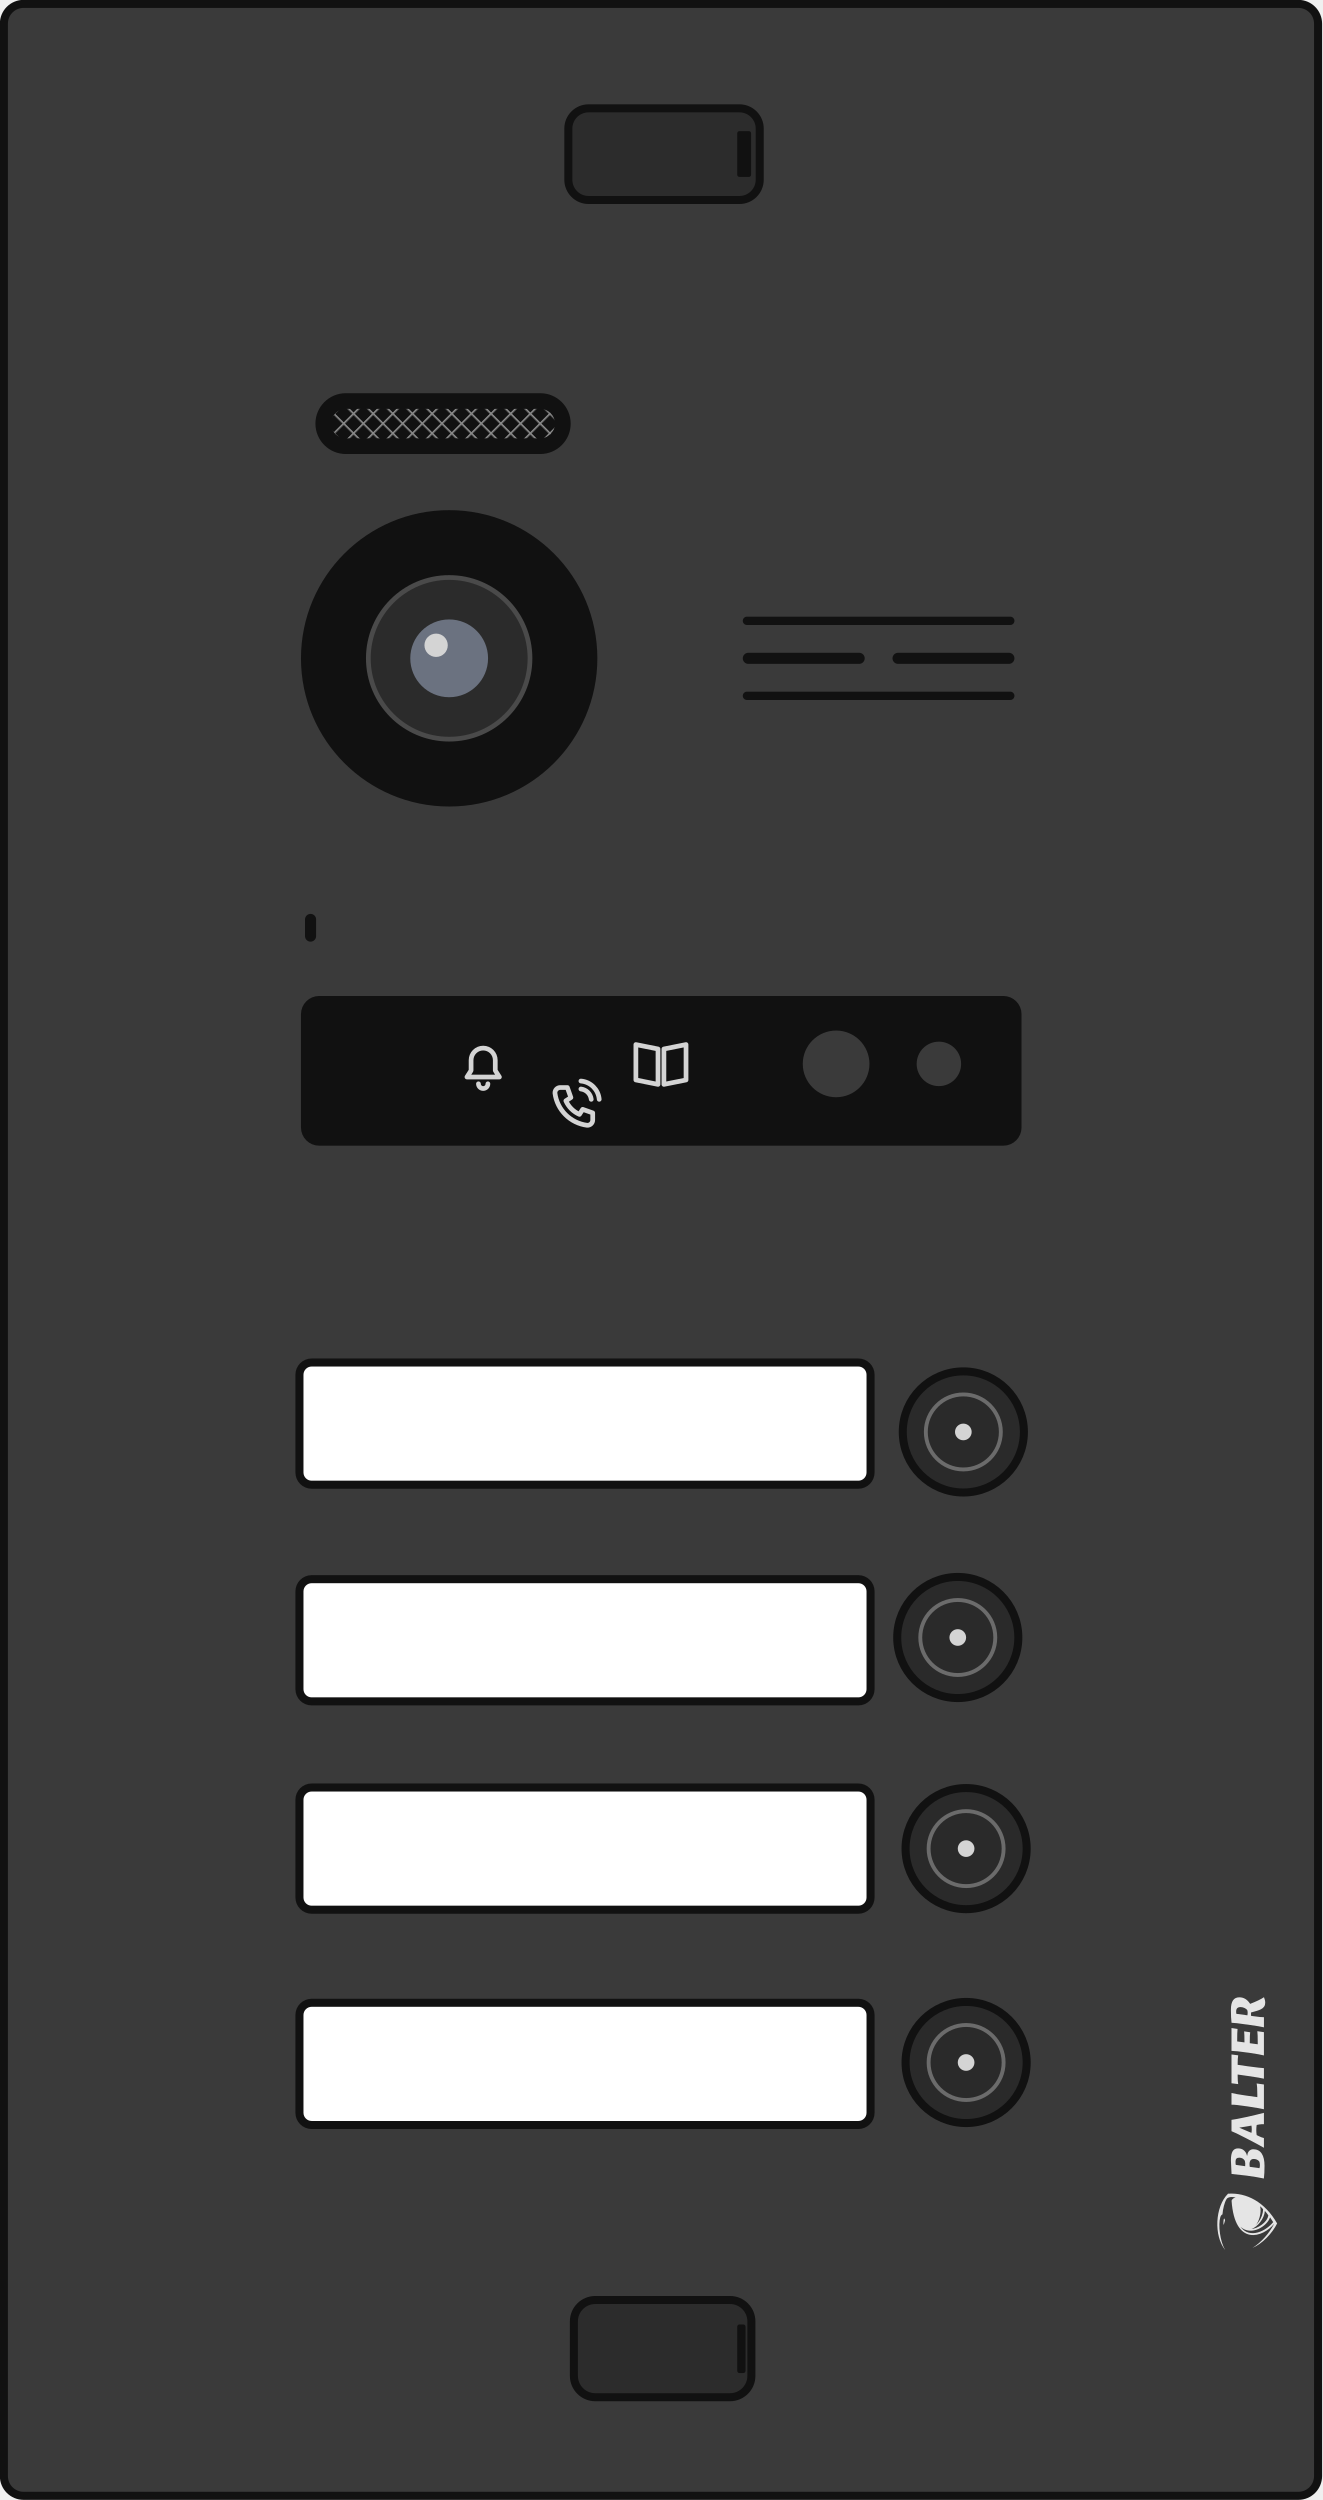
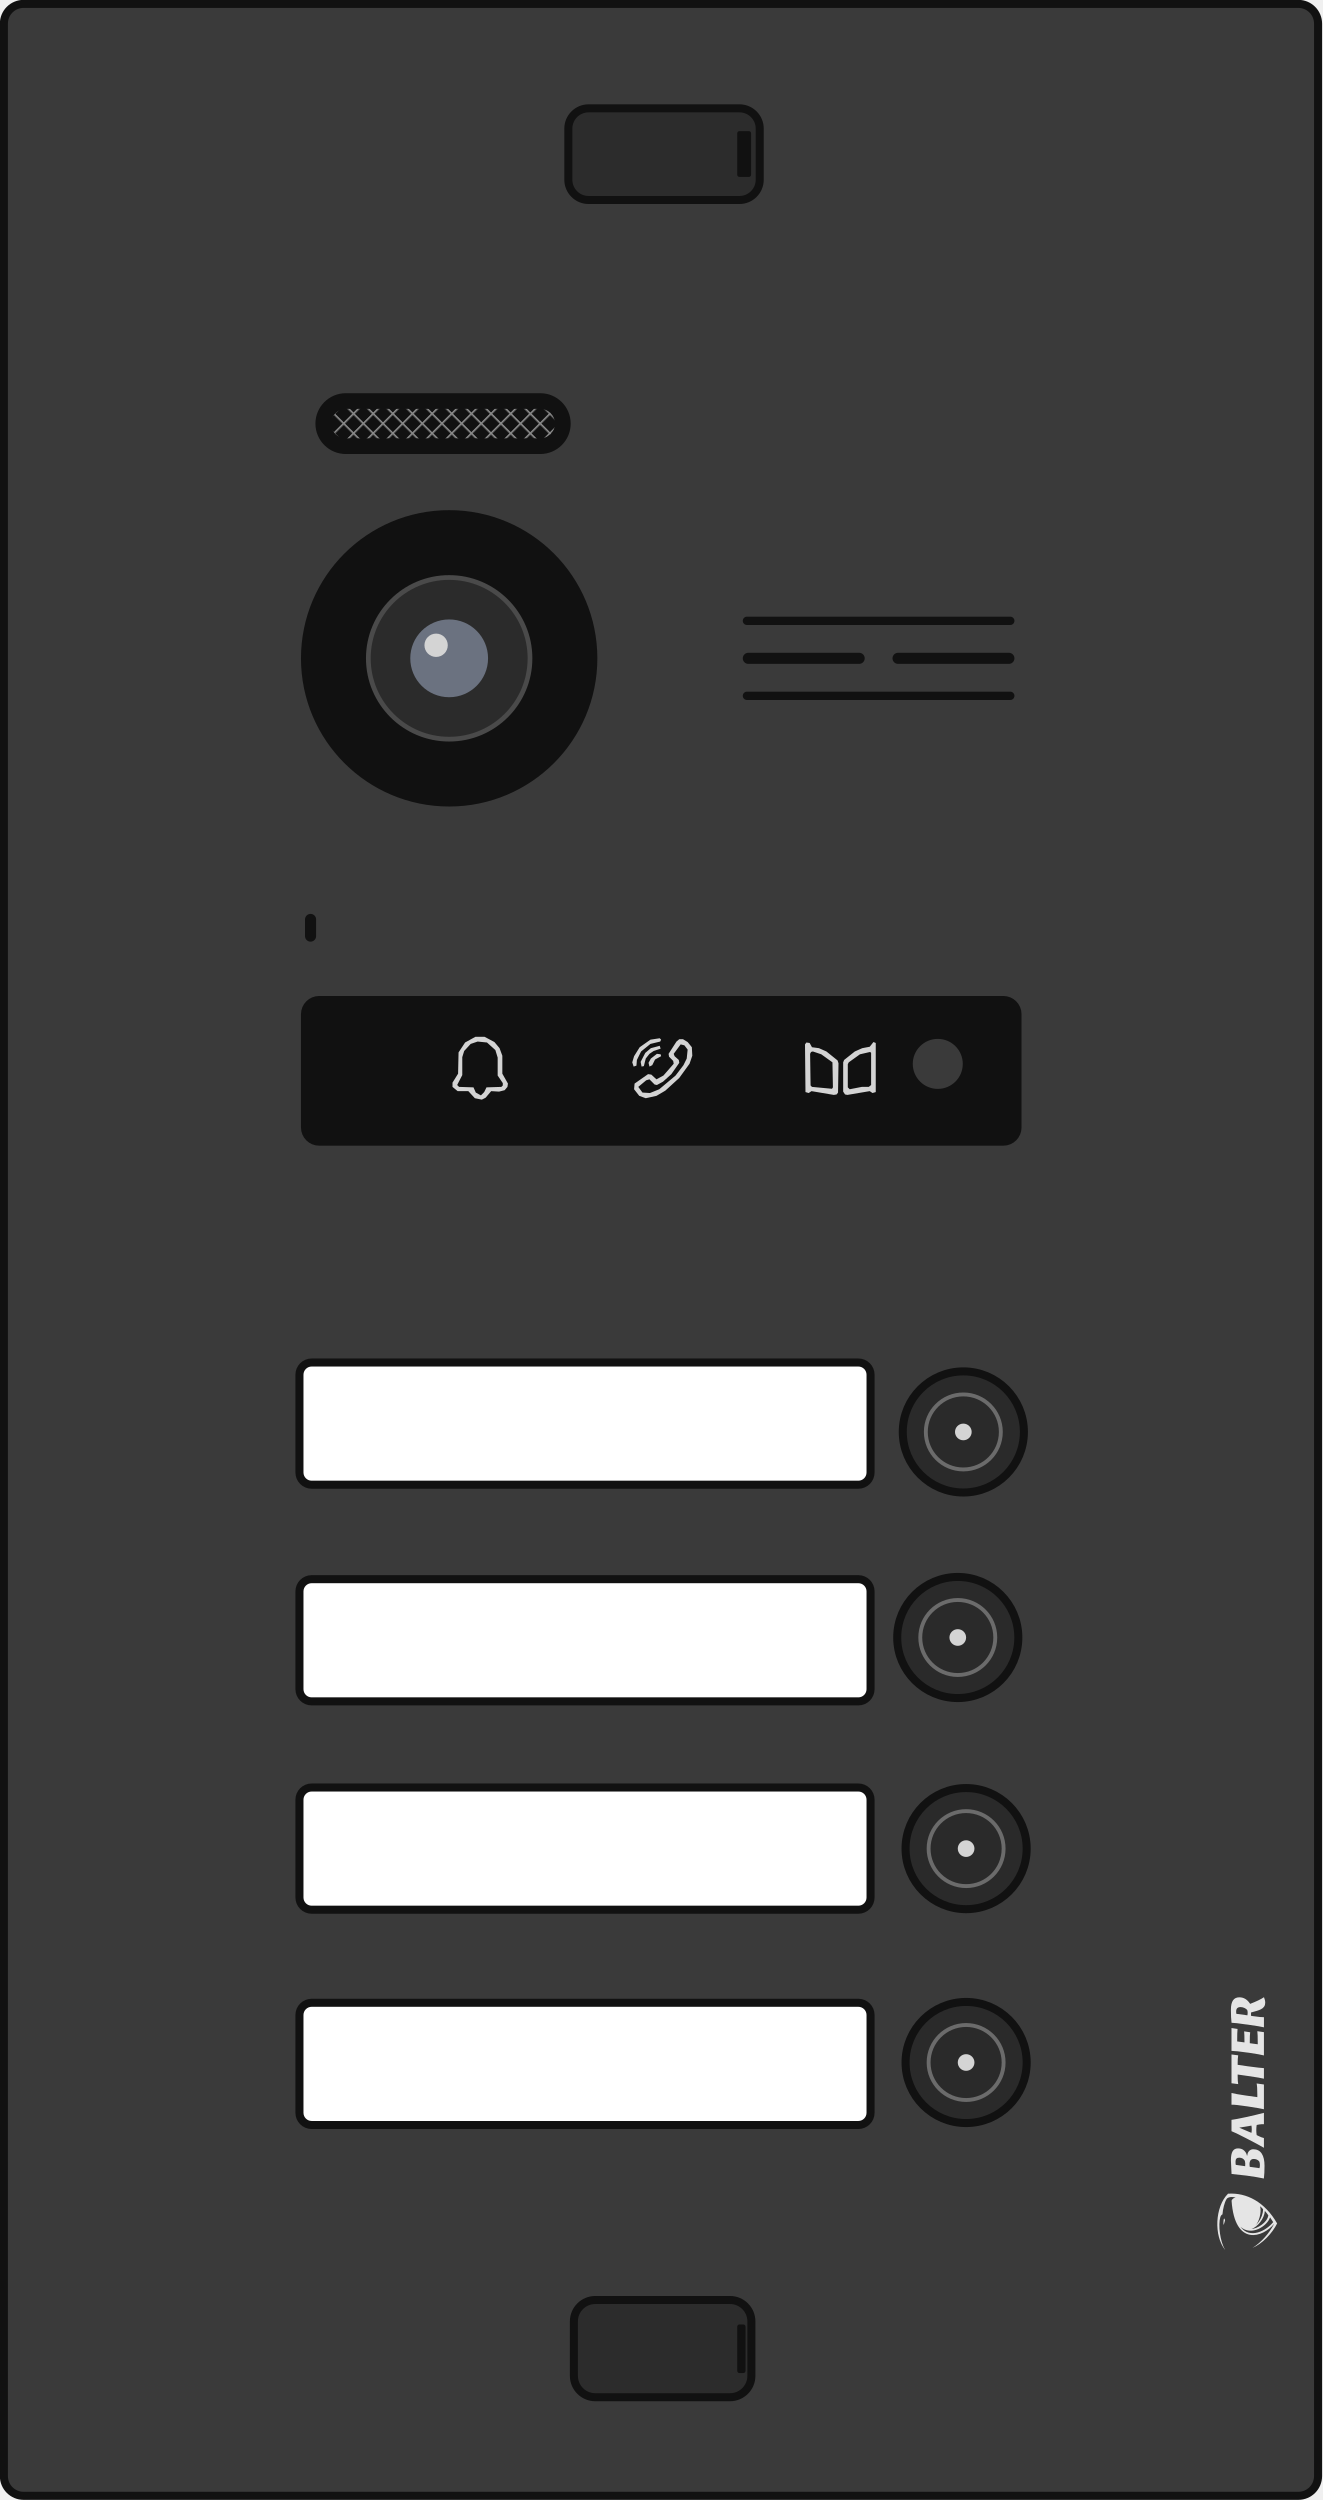
<svg xmlns="http://www.w3.org/2000/svg" viewBox="0 0 476 900" width="476" height="900" role="img" aria-label="EVO-BLACK-4FAM · Video-Türstation, 4 Klingeltaster, schwarz (Skizze)">
  <defs>
    <pattern id="mesh" width="5" height="5" patternUnits="userSpaceOnUse" patternTransform="rotate(45)">
      <path d="M0 0V5M0 0H5" stroke="#8a8a8a" stroke-width="1.2" />
    </pattern>
  </defs>
  <rect x="1.4" y="1.4" width="473.1" height="897.1" rx="7.1" fill="#3A3A3A" stroke="#111111" stroke-width="2.9" />
  <circle cx="161.7" cy="237.0" r="51.9" fill="#111111" stroke="#111111" stroke-width="2.9" />
  <circle cx="161.7" cy="237.0" r="29.1" fill="#2B2B2B" stroke="#4a4a4a" stroke-width="1.7" />
  <circle cx="161.7" cy="237.0" r="14.0" fill="#6b7280" />
  <circle cx="157.0" cy="232.3" r="4.2" fill="#D4D4D4" />
  <rect x="267.4" y="222.0" width="97.8" height="3.0" rx="1.5" fill="#111111" />
  <rect x="267.4" y="235.0" width="43.9" height="4.0" rx="2.0" fill="#111111" />
  <rect x="321.3" y="235.0" width="43.9" height="4.0" rx="2.0" fill="#111111" />
  <rect x="267.4" y="249.0" width="97.8" height="3.0" rx="1.5" fill="#111111" />
  <rect x="109.8" y="329.0" width="4.0" height="10.0" rx="2.0" fill="#111111" />
  <rect x="109.8" y="360.0" width="256.5" height="51.0" rx="5.1" fill="#111111" stroke="#111111" stroke-width="2.9" />
-   <path d="M6.5 16.5h11l-1.4-2.2V10.8a4.1 4.1 0 0 0-8.2 0v3.5z M10.4 18.8a1.6 1.6 0 0 0 3.2 0" transform="translate(161.2 370.2) scale(1.062)" fill="none" stroke="#D4D4D4" stroke-width="1.6" stroke-linecap="round" stroke-linejoin="round" />
-   <path d="M8 5h2.4l1.2 3.4-1.7 1.1a9 9 0 0 0 4.6 4.6l1.1-1.7 3.4 1.2V16a1.8 1.8 0 0 1-1.9 1.8A12.6 12.6 0 0 1 6.2 6.9 1.8 1.8 0 0 1 8 5z M15 5.5a4 4 0 0 1 3.5 3.5 M15 2.8a6.8 6.8 0 0 1 6.2 6.2" transform="translate(193.2 386.2) scale(1.062)" fill="none" stroke="#D4D4D4" stroke-width="1.6" stroke-linecap="round" stroke-linejoin="round" />
-   <path d="M3.5 5.5l7.5 1.5v12l-7.5-1.5z M20.5 5.5l-7.5 1.5v12l7.5-1.5z" transform="translate(225.2 370.2) scale(1.062)" fill="none" stroke="#D4D4D4" stroke-width="1.6" stroke-linecap="round" stroke-linejoin="round" />
-   <circle cx="301.0" cy="383.0" r="12.0" fill="#3a3a3a" />
-   <circle cx="338.0" cy="383.0" r="8.0" fill="#3a3a3a" />
+   <path d="M171.12 373.26 L167.43 375.30 L165.08 378.87 L164.91 386.52 L162.90 389.75 L162.90 391.28 L164.75 392.81 L168.60 392.81 L170.95 395.36 L173.46 395.87 L174.81 395.19 L176.82 392.81 L179.67 392.98 L181.68 392.47 L182.68 391.28 L182.86 390.09 L180.84 386.52 L180.84 380.06 L179.84 377.34 L177.99 375.13 L174.47 373.26Z M171.95 374.96 L175.31 375.30 L178.33 378.02 L179.16 380.74 L179.16 387.20 L181.01 389.92 L181.01 390.77 L180.50 391.28 L175.14 391.45 L174.31 393.15 L173.13 394.34 L171.29 393.32 L170.45 391.45 L165.26 391.28 L164.58 390.60 L166.42 387.03 L166.42 380.57 L167.10 378.36 L169.44 375.81Z M237.83 379.55 L236.49 379.38 L234.31 381.08 L233.47 382.61 L233.81 383.97 L234.81 383.46 L235.82 381.42 L238.00 380.23Z M237.50 376.49 L234.31 377.34 L232.30 379.04 L230.63 382.27 L230.96 383.97 L231.79 383.80 L232.47 381.08 L233.81 379.38 L235.31 378.36 L237.83 377.51Z M247.55 375.13 L245.87 374.11 L244.54 374.11 L243.53 374.96 L240.69 379.38 L240.85 380.40 L242.35 381.93 L242.53 382.95 L238.83 387.20 L236.32 388.56 L234.48 386.86 L233.30 386.69 L228.45 390.09 L228.27 392.13 L230.13 394.51 L232.47 395.36 L236.32 394.51 L239.51 392.64 L244.54 388.05 L248.23 382.95 L249.23 380.06 L249.06 377.00Z M246.38 376.32 L247.55 377.85 L247.22 381.08 L246.05 383.46 L243.20 387.20 L237.33 392.13 L233.98 393.49 L231.29 393.32 L229.78 391.28 L232.64 388.90 L233.81 388.56 L235.66 390.43 L236.49 390.60 L238.67 389.41 L241.69 386.69 L244.54 382.61 L244.37 381.59 L242.86 380.23 L242.53 379.38 L245.04 375.98Z M237.50 373.77 L234.15 374.28 L230.29 377.00 L228.27 380.23 L227.61 382.44 L228.11 383.97 L229.12 383.63 L229.28 381.59 L230.79 378.53 L234.15 375.81 L237.67 374.96 L238.00 374.28Z M290.30 375.30 L289.80 375.98 L289.97 393.15 L291.13 393.49 L292.14 392.81 L300.18 394.17 L301.19 394.00 L301.69 393.32 L301.86 382.78 L301.53 381.76 L297.51 378.53 L294.82 377.34 L292.31 377.00 L291.47 375.47Z M291.98 378.70 L292.64 378.53 L295.66 379.55 L299.68 382.44 L299.85 391.45 L299.52 391.96 L292.31 391.28 L291.81 390.77 L291.64 379.38Z M315.27 375.47 L314.44 375.13 L313.10 376.83 L310.41 377.34 L307.73 378.53 L303.88 381.59 L303.54 382.44 L303.54 392.98 L304.21 394.00 L305.05 394.17 L313.10 392.81 L314.10 393.49 L315.27 393.15Z M313.26 378.70 L313.60 379.04 L313.60 390.60 L312.76 391.28 L310.24 391.28 L305.89 392.13 L305.21 391.45 L305.21 383.12 L305.55 382.44 L309.58 379.55Z" fill="#D4D4D4" fill-rule="evenodd" />
+   <circle cx="337.6" cy="383.0" r="9.0" fill="#3a3a3a" />
  <rect x="115.0" y="143.0" width="89.0" height="19.0" rx="9.5" fill="#111111" stroke="#111111" stroke-width="2.9" />
  <rect x="119.2" y="147.2" width="80.6" height="10.6" rx="5.3" fill="url(#mesh)" />
  <rect x="204.6" y="39.0" width="68.9" height="33.0" rx="7.3" fill="#2C2C2C" stroke="#111111" stroke-width="2.9" />
  <rect x="265.4" y="47.2" width="5.0" height="16.5" rx="0.8" fill="#111111" />
  <rect x="206.6" y="828.0" width="63.9" height="35.0" rx="7.7" fill="#2C2C2C" stroke="#111111" stroke-width="2.9" />
  <rect x="265.4" y="836.8" width="3.0" height="17.5" rx="0.8" fill="#111111" />
  <rect x="107.8" y="490.5" width="205.6" height="44.0" rx="4.4" fill="#FFFFFF" stroke="#111111" stroke-width="2.9" />
  <rect x="107.8" y="568.5" width="205.6" height="44.0" rx="4.4" fill="#FFFFFF" stroke="#111111" stroke-width="2.9" />
  <rect x="107.8" y="643.5" width="205.6" height="44.0" rx="4.4" fill="#FFFFFF" stroke="#111111" stroke-width="2.9" />
  <rect x="107.8" y="721.0" width="205.6" height="44.0" rx="4.4" fill="#FFFFFF" stroke="#111111" stroke-width="2.9" />
  <circle cx="346.8" cy="515.5" r="21.8" fill="#2A2A2A" stroke="#111111" stroke-width="2.9" />
  <circle cx="346.8" cy="515.5" r="13.5" fill="none" stroke="#6b6b6b" stroke-width="1.4" />
  <circle cx="346.8" cy="515.5" r="3.0" fill="#D4D4D4" />
  <circle cx="344.8" cy="589.5" r="21.8" fill="#2A2A2A" stroke="#111111" stroke-width="2.9" />
  <circle cx="344.8" cy="589.5" r="13.5" fill="none" stroke="#6b6b6b" stroke-width="1.4" />
  <circle cx="344.8" cy="589.5" r="3.0" fill="#D4D4D4" />
  <circle cx="347.8" cy="665.5" r="21.8" fill="#2A2A2A" stroke="#111111" stroke-width="2.9" />
  <circle cx="347.8" cy="665.5" r="13.5" fill="none" stroke="#6b6b6b" stroke-width="1.4" />
  <circle cx="347.8" cy="665.5" r="3.0" fill="#D4D4D4" />
  <circle cx="347.8" cy="742.5" r="21.8" fill="#2A2A2A" stroke="#111111" stroke-width="2.9" />
  <circle cx="347.8" cy="742.5" r="13.5" fill="none" stroke="#6b6b6b" stroke-width="1.4" />
  <circle cx="347.8" cy="742.5" r="3.0" fill="#D4D4D4" />
  <g transform="translate(438.23 810.00) rotate(-90) scale(0.2291)">
    <g>
      <path fill="#E5E5E5" d="M159.66,32.74c0,3.79-1.1,6.91-3.37,9.35-2.27,2.44-4.89,3.96-7.83,4.38l-.08.67c5.98.25,9.94,4.13,9.94,9.44,0,11.88-9.69,17.61-25.95,17.61-8.09,0-14.74-.34-20.05-1.01,1.6-7.67,2.95-15.42,3.96-23.08l.67-4.63c.59-4.46,1.43-12.22,2.53-23.08,11.21-.67,18.28-1.01,21.23-1.01,13.73,0,18.96,3.71,18.96,11.37ZM128.57,66.19c1.09.51,2.78.76,5.05.76,2.44,0,4.38-.42,5.73-1.18,2.44-2.11,3.71-5.05,3.71-8.68,0-5.31-4.63-7.5-12.38-6.07l-2.11,15.16ZM131.69,43.78c3.29.34,6.15.17,8.42-.51,3.29-1.85,4.97-4.8,4.97-8.85s-2.11-5.81-6.4-5.81c-2.53,0-4.13.17-4.89.42l-2.11,14.74Z" />
      <path fill="#E5E5E5" d="M197.65,73.26c.08-2.86,0-5.39-.42-7.5l-.76-3.88c-5.48-.84-10.78-.84-15.92,0l-1.68,3.45c-1.26,2.44-2.28,5.14-2.95,7.92h-15.33c3.62-6.23,8.68-15.5,15-27.88,6.4-12.38,10.11-20.05,11.12-23.08h17.78c.51,4.13,1.94,11.71,4.3,22.66,2.44,10.95,4.63,20.39,6.74,28.31h-17.86ZM191.92,35.02l-7.83,18.62c2.95.67,8.09.67,11.37,0l-3.12-18.62h-.42Z" />
      <path fill="#E5E5E5" d="M260.08,73.26h-38.92c.76-2.61,2.27-11.29,4.55-26.2l.34-2.78c1.6-10.19,2.36-17.52,2.27-21.99h18.37c-1.09,4.21-2.36,11.71-3.96,22.49l-2.53,18.11h3.62c8.68,0,14.57-.34,17.86-1.1l-1.6,11.46Z" />
      <path fill="#E5E5E5" d="M262.02,22.3h45.24l-1.35,10.53c-3.29-.59-7.5-.84-12.47-.84h-2.44l-2.36,16.17c-1.85,13.56-2.78,21.99-2.86,25.1h-16.6c.93-3.45,2.36-11.88,4.3-25.44l2.27-15.84h-2.19c-5.64,0-9.94.25-12.89.84l1.35-10.53Z" />
      <path fill="#E5E5E5" d="M342.3,73.26h-36.56c1.09-3.96,2.44-11.79,4.21-23.59l.42-3.54c1.6-10.87,2.44-18.79,2.53-23.84h35.89l-1.43,9.52c-3.29-.42-9.77-.59-19.63-.59l-1.52,11.46c8.85,0,14.57-.17,17.35-.51l-1.43,9.44c-2.36-.42-8.09-.59-17.19-.59l-1.68,12.55c10.87,0,17.69-.25,20.56-.67l-1.52,10.36Z" />
      <path fill="#E5E5E5" d="M349.89,73.26c.84-2.95,2.27-11.46,4.3-25.69l.42-3.62c1.6-10.45,2.36-17.61,2.44-21.57,5.22-.67,12.05-1.01,20.47-1.01,13.48,0,19.54,4.46,19.54,13.31,0,6.91-3.45,12.55-10.28,16.93,3.71,9.6,7.16,16.85,10.45,21.74-3.12,1.26-6.07,1.94-8.68,1.94-4.63,0-8.09-2.27-10.28-6.74-1.52-2.95-3.2-8.09-5.05-15.58h-5.22l-.51,3.12c-1.26,8.51-1.77,14.24-1.68,17.19h-15.92ZM374.91,29.63c-1.43,0-2.7.08-3.79.34l-2.36,17.35c3.45.59,6.23.51,8.42-.34,2.44-2.11,4.55-6.32,4.55-10.36,0-4.63-2.27-6.99-6.82-6.99Z" />
    </g>
    <path fill="#E5E5E5" fill-rule="evenodd" d="M88.47,16.84c1.96,29.28-12.88,57.77-46.76,77.16-15.73-7.73-31.89-23.39-38.41-38.72,8.72,13.9,22.74,26.14,38.01,34.13C19.99,72.29,4.11,27.42,77.59,22.41c2.47.81,4.61,4.01,5.05,6.37,0,0,2.52-10.94-2.61-14.21-5.13-3.27-15.31-5.77-24.05-6.47-.71-1.35-1.46-2.35-4.17-3.31C39.74,1.06,13.44,4.18,0,12.38,22.45-5.83,68.17-3.62,88.47,16.84h0ZM36.49,36.37c-19.83,14.75-6.48,40.39,7.33,51.43,1.56-.91,5.45-3.37,7.55-4.92-13.57-4.06-30.41-29.45-14.88-46.51h0ZM33,53.78c.61,9.04,9.84,24.66,21.42,26.41,1.67-1.14,4.85-3.42,7.01-5.42-12.51-1.04-24.93-11.43-28.42-20.98h0ZM39.25,60.44s9.22,11.12,24.85,11.49c1.18-1.09,2.91-2.55,4.69-4.65-10.71,2.62-24.91-2.22-29.54-6.84h0ZM39.28,9.78c1.4.61,3.68,1.6,7.36,2.43,1.64-.3,2.86-1.34,3.04-1.58-1.95-1.16-8.21-1.16-10.4-.85Z" />
  </g>
</svg>
